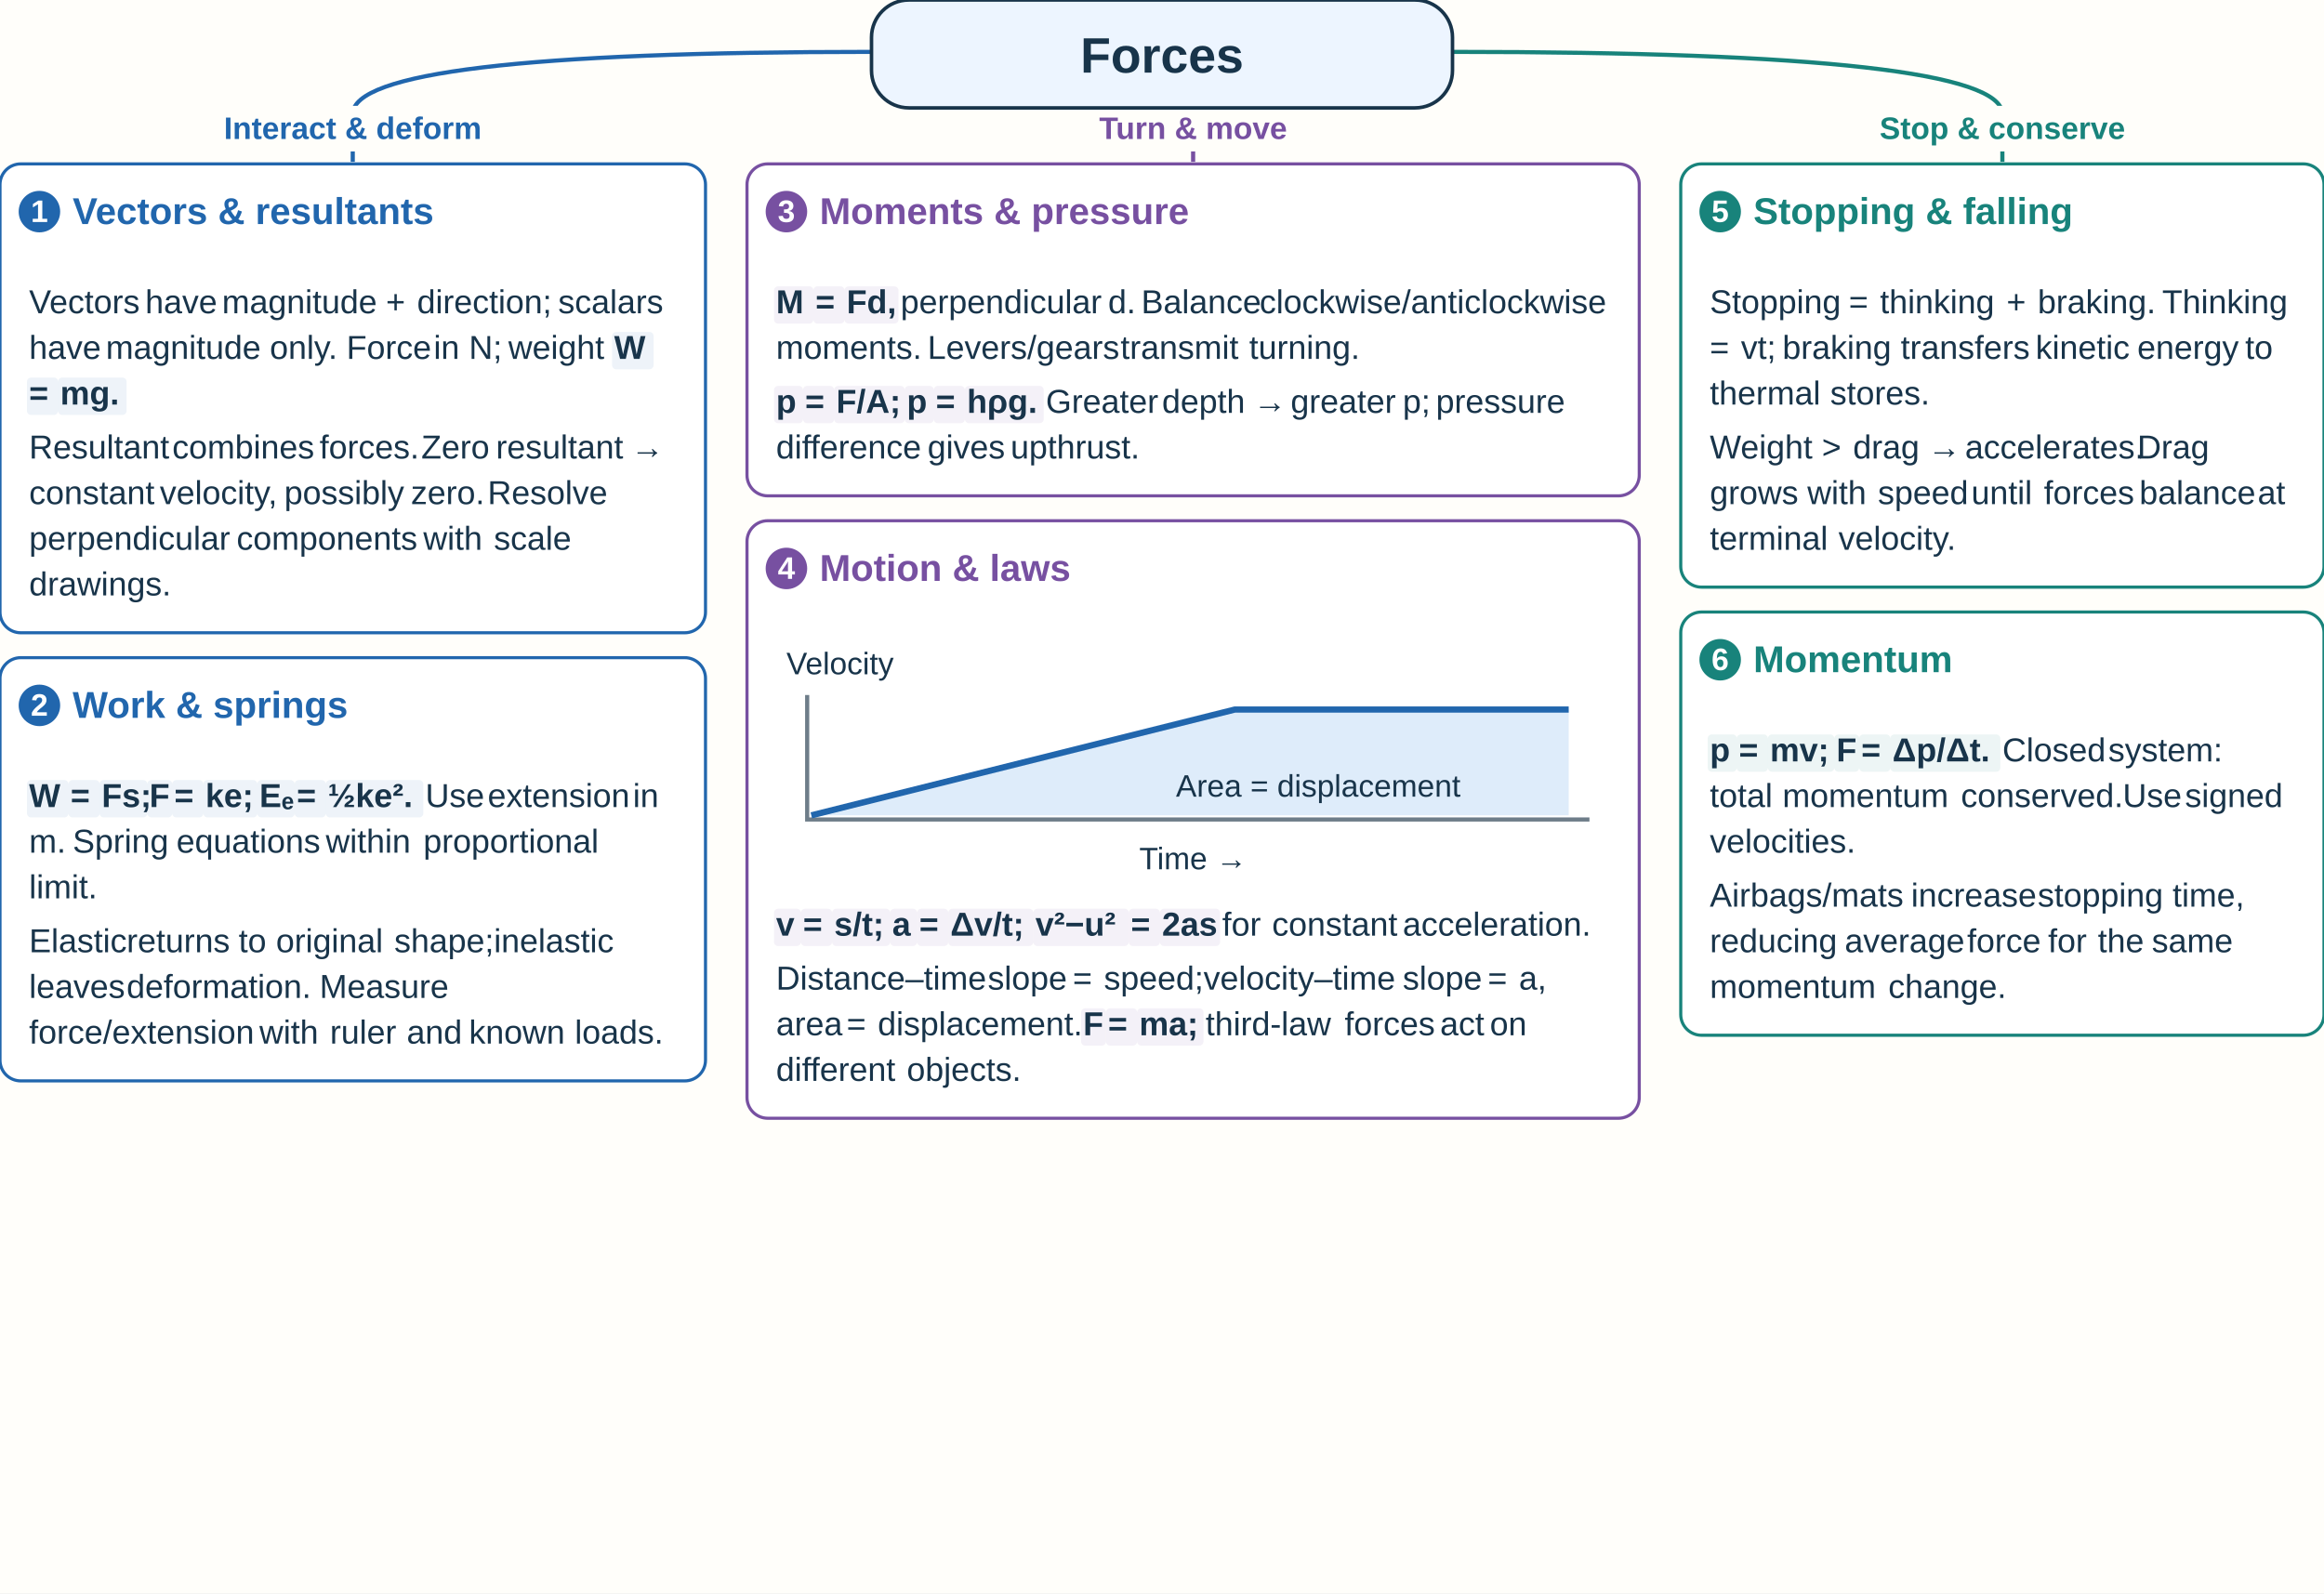
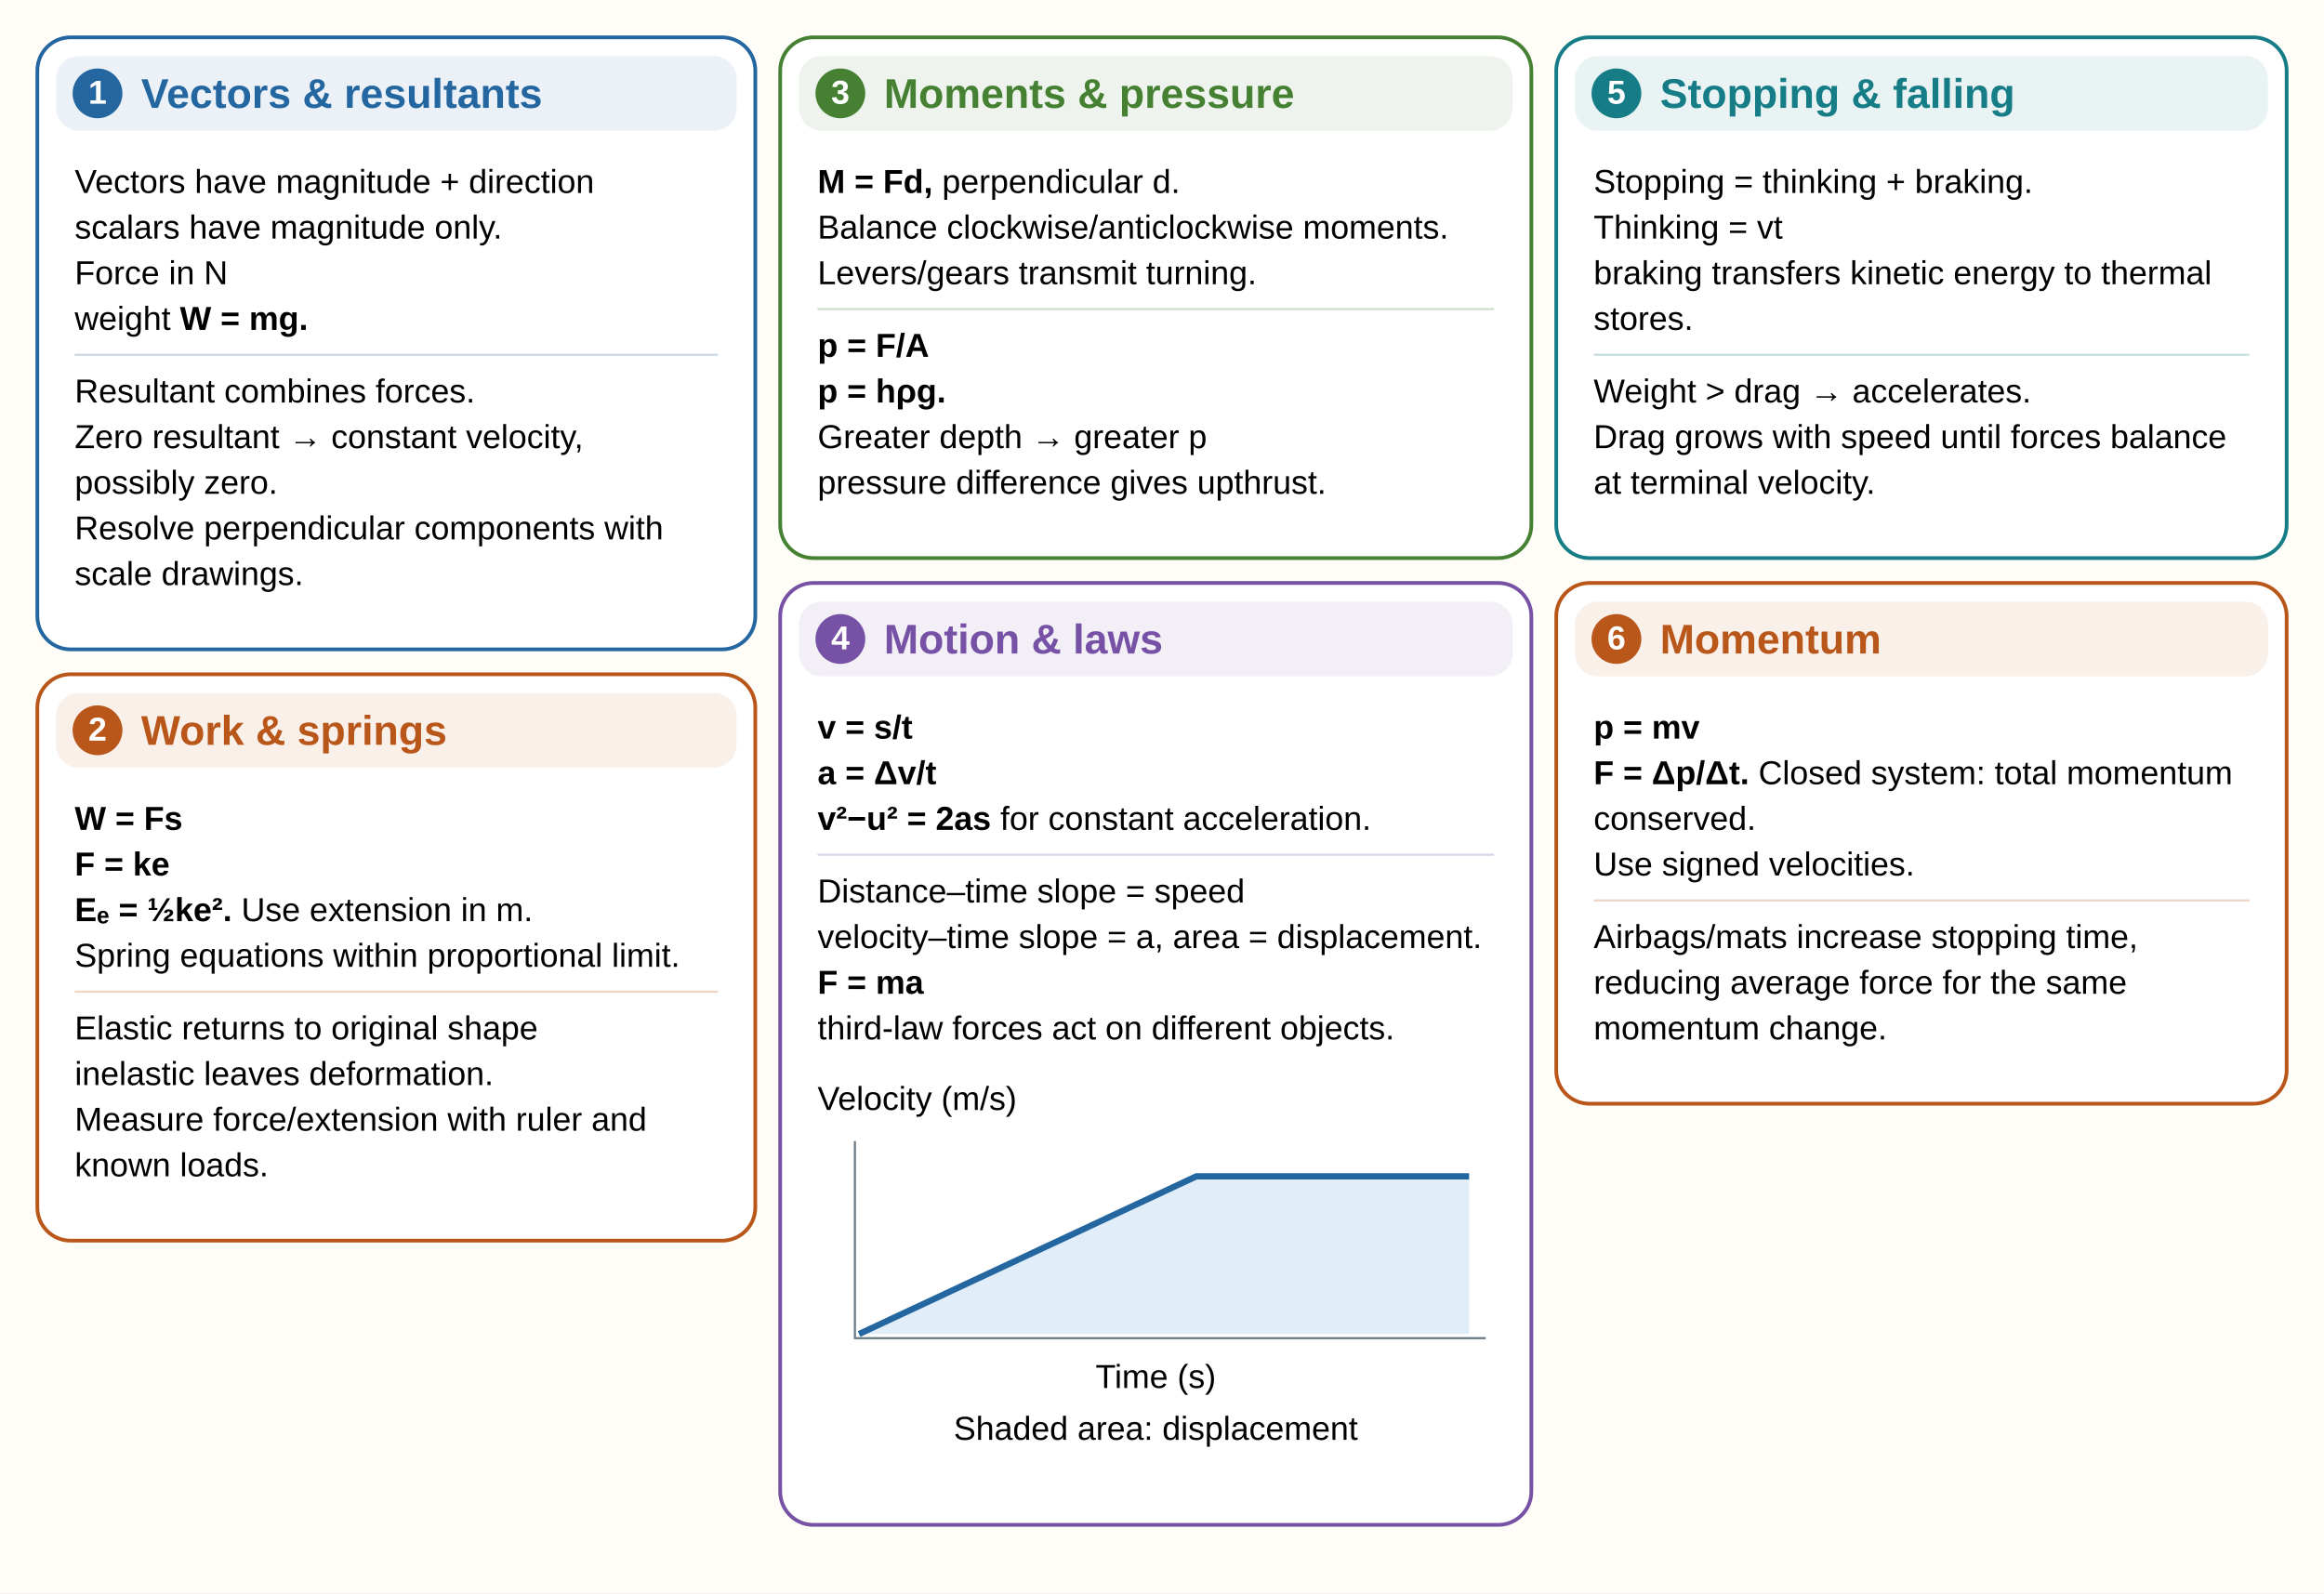
- <svg xmlns="http://www.w3.org/2000/svg" width="2400" height="1645.714" viewBox="0 0 1120 768" role="img" aria-labelledby="title description" data-print-width-mm="277" data-body-size="16">
+ <svg xmlns="http://www.w3.org/2000/svg" width="2400" height="1645.714" viewBox="0 0 1120 768" role="img" aria-labelledby="map-title map-description" data-print-width-mm="277" font-family="Segoe UI,Arial,sans-serif">
  <defs>
-     <radialGradient id="animalFill">
-       <stop stop-color="#fff5de" />
-       <stop offset="1" stop-color="#dceafd" />
-     </radialGradient>
-     <radialGradient id="nucleusFill">
-       <stop stop-color="#ddc7f4" />
-       <stop offset="1" stop-color="#9b79c2" />
-     </radialGradient>
-     <linearGradient id="leafFill" x2="0" y2="1">
-       <stop stop-color="#edf7b8" />
-       <stop offset="1" stop-color="#bfd882" />
-     </linearGradient>
+     <marker id="arrow-2366a0" viewBox="0 0 10 10" refX="9" refY="5" markerWidth="4" markerHeight="4" orient="auto-start-reverse">
+       <path d="M1 1L9 5L1 9" fill="none" stroke="#2366a0" stroke-width="2" stroke-linejoin="round" />
+     </marker>
+     <marker id="arrow-b95619" viewBox="0 0 10 10" refX="9" refY="5" markerWidth="4" markerHeight="4" orient="auto-start-reverse">
+       <path d="M1 1L9 5L1 9" fill="none" stroke="#b95619" stroke-width="2" stroke-linejoin="round" />
+     </marker>
+     <marker id="arrow-468133" viewBox="0 0 10 10" refX="9" refY="5" markerWidth="4" markerHeight="4" orient="auto-start-reverse">
+       <path d="M1 1L9 5L1 9" fill="none" stroke="#468133" stroke-width="2" stroke-linejoin="round" />
+     </marker>
+     <marker id="arrow-7651a5" viewBox="0 0 10 10" refX="9" refY="5" markerWidth="4" markerHeight="4" orient="auto-start-reverse">
+       <path d="M1 1L9 5L1 9" fill="none" stroke="#7651a5" stroke-width="2" stroke-linejoin="round" />
+     </marker>
+     <marker id="arrow-167d87" viewBox="0 0 10 10" refX="9" refY="5" markerWidth="4" markerHeight="4" orient="auto-start-reverse">
+       <path d="M1 1L9 5L1 9" fill="none" stroke="#167d87" stroke-width="2" stroke-linejoin="round" />
+     </marker>
+     <marker id="arrow-b95619" viewBox="0 0 10 10" refX="9" refY="5" markerWidth="4" markerHeight="4" orient="auto-start-reverse">
+       <path d="M1 1L9 5L1 9" fill="none" stroke="#b95619" stroke-width="2" stroke-linejoin="round" />
+     </marker>
  </defs>
-   <rect width="1120" height="768" fill="#fffefa" />
-   <g font-family="Segoe UI, Arial, sans-serif" fill="#18344a">
-     <path class="relationship-path" d="M420.0 25Q170.0 25 170.0 55V78" stroke="#2166ad" stroke-width="2" fill="none" />
-     <rect x="96.0" y="51" width="148.0" height="22" rx="5" fill="#fffefa" />
-     <text class="diagram-label" x="170.00" y="67.00" font-size="15" fill="#2166ad" font-weight="700" text-anchor="middle">Interact &amp; deform</text>
-     <g class="map-section" id="section-1" data-source-panel="0" data-bounds="0,0,340,226" transform="translate(0 79)">
-       <rect width="340" height="226" rx="10" fill="white" stroke="#2166ad" stroke-width="1.5" />
-       <g class="section-heading">
-         <circle cx="19" cy="23" r="10" fill="#2166ad" />
-         <text class="" x="19.00" y="28.00" font-size="15" fill="white" font-weight="700" text-anchor="middle">1</text>
-         <text class="" x="35.00" y="29.00" font-size="18" fill="#2166ad" font-weight="700" text-anchor="start">Vectors &amp; resultants</text>
-       </g>
-       <g class="section-body">
-         <text class="body-text" x="14.00" y="72.00" font-size="16" fill="#18344a" font-weight="400" text-anchor="start">Vectors</text>
-         <text class="body-text" x="69.98" y="72.00" font-size="16" fill="#18344a" font-weight="400" text-anchor="start">have</text>
-         <text class="body-text" x="106.98" y="72.00" font-size="16" fill="#18344a" font-weight="400" text-anchor="start">magnitude</text>
-         <text class="body-text" x="185.98" y="72.00" font-size="16" fill="#18344a" font-weight="400" text-anchor="start">+</text>
-         <text class="body-text" x="200.98" y="72.00" font-size="16" fill="#18344a" font-weight="400" text-anchor="start">direction;</text>
-         <text class="body-text" x="268.98" y="72.00" font-size="16" fill="#18344a" font-weight="400" text-anchor="start">scalars</text>
-         <text class="body-text" x="14.00" y="94.00" font-size="16" fill="#18344a" font-weight="400" text-anchor="start">have</text>
-         <text class="body-text" x="51.00" y="94.00" font-size="16" fill="#18344a" font-weight="400" text-anchor="start">magnitude</text>
-         <text class="body-text" x="130.00" y="94.00" font-size="16" fill="#18344a" font-weight="400" text-anchor="start">only.</text>
-         <text class="body-text" x="166.98" y="94.00" font-size="16" fill="#18344a" font-weight="400" text-anchor="start">Force</text>
-         <text class="body-text" x="208.98" y="94.00" font-size="16" fill="#18344a" font-weight="400" text-anchor="start">in</text>
-         <text class="body-text" x="225.98" y="94.00" font-size="16" fill="#18344a" font-weight="400" text-anchor="start">N;</text>
-         <text class="body-text" x="244.98" y="94.00" font-size="16" fill="#18344a" font-weight="400" text-anchor="start">weight</text>
-         <rect x="294.98" y="81.00" width="20.00" height="18" rx="2" fill="#2166ad" opacity=".08" />
-         <text class="body-text" x="295.98" y="94.00" font-size="16" fill="#18344a" font-weight="700" text-anchor="start">W</text>
-         <rect x="13.00" y="103.00" width="15.00" height="18" rx="2" fill="#2166ad" opacity=".08" />
-         <text class="body-text" x="14.00" y="116.00" font-size="16" fill="#18344a" font-weight="700" text-anchor="start">=</text>
-         <rect x="28.00" y="103.00" width="33.00" height="18" rx="2" fill="#2166ad" opacity=".08" />
-         <text class="body-text" x="29.00" y="116.00" font-size="16" fill="#18344a" font-weight="700" text-anchor="start">mg.</text>
-         <text class="body-text" x="14.00" y="142.00" font-size="16" fill="#18344a" font-weight="400" text-anchor="start">Resultant</text>
-         <text class="body-text" x="83.00" y="142.00" font-size="16" fill="#18344a" font-weight="400" text-anchor="start">combines</text>
-         <text class="body-text" x="154.00" y="142.00" font-size="16" fill="#18344a" font-weight="400" text-anchor="start">forces.</text>
-         <text class="body-text" x="203.00" y="142.00" font-size="16" fill="#18344a" font-weight="400" text-anchor="start">Zero</text>
-         <text class="body-text" x="239.00" y="142.00" font-size="16" fill="#18344a" font-weight="400" text-anchor="start">resultant</text>
-         <text class="body-text" x="304.00" y="142.00" font-size="16" fill="#18344a" font-weight="400" text-anchor="start">→</text>
-         <text class="body-text" x="14.00" y="164.00" font-size="16" fill="#18344a" font-weight="400" text-anchor="start">constant</text>
-         <text class="body-text" x="77.00" y="164.00" font-size="16" fill="#18344a" font-weight="400" text-anchor="start">velocity,</text>
-         <text class="body-text" x="136.98" y="164.00" font-size="16" fill="#18344a" font-weight="400" text-anchor="start">possibly</text>
-         <text class="body-text" x="197.98" y="164.00" font-size="16" fill="#18344a" font-weight="400" text-anchor="start">zero.</text>
-         <text class="body-text" x="234.98" y="164.00" font-size="16" fill="#18344a" font-weight="400" text-anchor="start">Resolve</text>
-         <text class="body-text" x="14.00" y="186.00" font-size="16" fill="#18344a" font-weight="400" text-anchor="start">perpendicular</text>
-         <text class="body-text" x="114.00" y="186.00" font-size="16" fill="#18344a" font-weight="400" text-anchor="start">components</text>
-         <text class="body-text" x="204.00" y="186.00" font-size="16" fill="#18344a" font-weight="400" text-anchor="start">with</text>
-         <text class="body-text" x="238.00" y="186.00" font-size="16" fill="#18344a" font-weight="400" text-anchor="start">scale</text>
-         <text class="body-text" x="14.00" y="208.00" font-size="16" fill="#18344a" font-weight="400" text-anchor="start">drawings.</text>
+   <rect width="1120" height="768" fill="#fffdf8" />
+   <g class="map-section" id="section-1" data-source-panel="0" data-bounds="0,0,346,295" transform="translate(18 18)">
+     <rect width="346" height="295" rx="16" fill="white" stroke="#2366a0" stroke-width="1.8" />
+     <g class="section-heading">
+       <rect x="9" y="9" width="328" height="36" rx="11" fill="#2366a0" opacity=".09" />
+       <circle cx="29" cy="27" r="12" fill="#2366a0" />
+       <text class="diagram-label" x="29" y="32" font-size="16" fill="white" font-weight="700" text-anchor="middle">1</text>
+       <text class="panel-title" x="50" y="34" font-size="20" fill="#2366a0" font-weight="700" text-anchor="start">Vectors &amp; resultants</text>
+     </g>
+     <g class="section-body">
+       <text class="body-text" x="18" y="75" font-size="16" fill="#000000" font-weight="400" text-anchor="start">Vectors have magnitude + direction</text>
+       <text class="body-text" x="18" y="97" font-size="16" fill="#000000" font-weight="400" text-anchor="start">scalars have magnitude only.</text>
+       <text class="body-text" x="18" y="119" font-size="16" fill="#000000" font-weight="400" text-anchor="start">Force in N</text>
+       <text class="body-text" x="18" y="141" font-size="16" fill="#000000" font-weight="400" text-anchor="start">weight <tspan font-weight="700">W</tspan>
+         <tspan font-weight="700">=</tspan>
+         <tspan font-weight="700">mg.</tspan>
+       </text>
+       <path class="section-divider" d="M18 153H328" stroke="#2366a0" stroke-opacity=".25" stroke-width="1" fill="none" />
+       <text class="body-text" x="18" y="176" font-size="16" fill="#000000" font-weight="400" text-anchor="start">Resultant combines forces.</text>
+       <text class="body-text" x="18" y="198" font-size="16" fill="#000000" font-weight="400" text-anchor="start">Zero resultant → constant velocity,</text>
+       <text class="body-text" x="18" y="220" font-size="16" fill="#000000" font-weight="400" text-anchor="start">possibly zero.</text>
+       <text class="body-text" x="18" y="242" font-size="16" fill="#000000" font-weight="400" text-anchor="start">Resolve perpendicular components with</text>
+       <text class="body-text" x="18" y="264" font-size="16" fill="#000000" font-weight="400" text-anchor="start">scale drawings.</text>
+     </g>
+   </g>
+   <g class="map-section" id="section-2" data-source-panel="1" data-bounds="0,0,346,273" transform="translate(18 325)">
+     <rect width="346" height="273" rx="16" fill="white" stroke="#b95619" stroke-width="1.8" />
+     <g class="section-heading">
+       <rect x="9" y="9" width="328" height="36" rx="11" fill="#b95619" opacity=".09" />
+       <circle cx="29" cy="27" r="12" fill="#b95619" />
+       <text class="diagram-label" x="29" y="32" font-size="16" fill="white" font-weight="700" text-anchor="middle">2</text>
+       <text class="panel-title" x="50" y="34" font-size="20" fill="#b95619" font-weight="700" text-anchor="start">Work &amp; springs</text>
+     </g>
+     <g class="section-body">
+       <text class="body-text" x="18" y="75" font-size="16" fill="#000000" font-weight="400" text-anchor="start">
+         <tspan font-weight="700">W</tspan>
+         <tspan font-weight="700">=</tspan>
+         <tspan font-weight="700">Fs</tspan>
+       </text>
+       <text class="body-text" x="18" y="97" font-size="16" fill="#000000" font-weight="400" text-anchor="start">
+         <tspan font-weight="700">F</tspan>
+         <tspan font-weight="700">=</tspan>
+         <tspan font-weight="700">ke</tspan>
+       </text>
+       <text class="body-text" x="18" y="119" font-size="16" fill="#000000" font-weight="400" text-anchor="start">
+         <tspan font-weight="700">Eₑ</tspan>
+         <tspan font-weight="700">=</tspan>
+         <tspan font-weight="700">½ke².</tspan> Use extension in m.</text>
+       <text class="body-text" x="18" y="141" font-size="16" fill="#000000" font-weight="400" text-anchor="start">Spring equations within proportional limit.</text>
+       <path class="section-divider" d="M18 153H328" stroke="#b95619" stroke-opacity=".25" stroke-width="1" fill="none" />
+       <text class="body-text" x="18" y="176" font-size="16" fill="#000000" font-weight="400" text-anchor="start">Elastic returns to original shape</text>
+       <text class="body-text" x="18" y="198" font-size="16" fill="#000000" font-weight="400" text-anchor="start">inelastic leaves deformation.</text>
+       <text class="body-text" x="18" y="220" font-size="16" fill="#000000" font-weight="400" text-anchor="start">Measure force/extension with ruler and</text>
+       <text class="body-text" x="18" y="242" font-size="16" fill="#000000" font-weight="400" text-anchor="start">known loads.</text>
+     </g>
+   </g>
+   <g class="map-section" id="section-3" data-source-panel="2" data-bounds="0,0,362,251" transform="translate(376 18)">
+     <rect width="362" height="251" rx="16" fill="white" stroke="#468133" stroke-width="1.8" />
+     <g class="section-heading">
+       <rect x="9" y="9" width="344" height="36" rx="11" fill="#468133" opacity=".09" />
+       <circle cx="29" cy="27" r="12" fill="#468133" />
+       <text class="diagram-label" x="29" y="32" font-size="16" fill="white" font-weight="700" text-anchor="middle">3</text>
+       <text class="panel-title" x="50" y="34" font-size="20" fill="#468133" font-weight="700" text-anchor="start">Moments &amp; pressure</text>
+     </g>
+     <g class="section-body">
+       <text class="body-text" x="18" y="75" font-size="16" fill="#000000" font-weight="400" text-anchor="start">
+         <tspan font-weight="700">M</tspan>
+         <tspan font-weight="700">=</tspan>
+         <tspan font-weight="700">Fd,</tspan> perpendicular d.</text>
+       <text class="body-text" x="18" y="97" font-size="16" fill="#000000" font-weight="400" text-anchor="start">Balance clockwise/anticlockwise moments.</text>
+       <text class="body-text" x="18" y="119" font-size="16" fill="#000000" font-weight="400" text-anchor="start">Levers/gears transmit turning.</text>
+       <path class="section-divider" d="M18 131H344" stroke="#468133" stroke-opacity=".25" stroke-width="1" fill="none" />
+       <text class="body-text" x="18" y="154" font-size="16" fill="#000000" font-weight="400" text-anchor="start">
+         <tspan font-weight="700">p</tspan>
+         <tspan font-weight="700">=</tspan>
+         <tspan font-weight="700">F/A</tspan>
+       </text>
+       <text class="body-text" x="18" y="176" font-size="16" fill="#000000" font-weight="400" text-anchor="start">
+         <tspan font-weight="700">p</tspan>
+         <tspan font-weight="700">=</tspan>
+         <tspan font-weight="700">hρg.</tspan>
+       </text>
+       <text class="body-text" x="18" y="198" font-size="16" fill="#000000" font-weight="400" text-anchor="start">Greater depth → greater p</text>
+       <text class="body-text" x="18" y="220" font-size="16" fill="#000000" font-weight="400" text-anchor="start">pressure difference gives upthrust.</text>
+     </g>
+   </g>
+   <g class="map-section" id="section-4" data-source-panel="3" data-bounds="0,0,362,454" transform="translate(376 281)">
+     <rect width="362" height="454" rx="16" fill="white" stroke="#7651a5" stroke-width="1.8" />
+     <g class="section-heading">
+       <rect x="9" y="9" width="344" height="36" rx="11" fill="#7651a5" opacity=".09" />
+       <circle cx="29" cy="27" r="12" fill="#7651a5" />
+       <text class="diagram-label" x="29" y="32" font-size="16" fill="white" font-weight="700" text-anchor="middle">4</text>
+       <text class="panel-title" x="50" y="34" font-size="20" fill="#7651a5" font-weight="700" text-anchor="start">Motion &amp; laws</text>
+     </g>
+     <g class="section-body">
+       <text class="body-text" x="18" y="75" font-size="16" fill="#000000" font-weight="400" text-anchor="start">
+         <tspan font-weight="700">v</tspan>
+         <tspan font-weight="700">=</tspan>
+         <tspan font-weight="700">s/t</tspan>
+       </text>
+       <text class="body-text" x="18" y="97" font-size="16" fill="#000000" font-weight="400" text-anchor="start">
+         <tspan font-weight="700">a</tspan>
+         <tspan font-weight="700">=</tspan>
+         <tspan font-weight="700">Δv/t</tspan>
+       </text>
+       <text class="body-text" x="18" y="119" font-size="16" fill="#000000" font-weight="400" text-anchor="start">
+         <tspan font-weight="700">v²−u²</tspan>
+         <tspan font-weight="700">=</tspan>
+         <tspan font-weight="700">2as</tspan> for constant acceleration.</text>
+       <path class="section-divider" d="M18 131H344" stroke="#7651a5" stroke-opacity=".25" stroke-width="1" fill="none" />
+       <text class="body-text" x="18" y="154" font-size="16" fill="#000000" font-weight="400" text-anchor="start">Distance–time slope = speed</text>
+       <text class="body-text" x="18" y="176" font-size="16" fill="#000000" font-weight="400" text-anchor="start">velocity–time slope = a, area = displacement.</text>
+       <text class="body-text" x="18" y="198" font-size="16" fill="#000000" font-weight="400" text-anchor="start">
+         <tspan font-weight="700">F</tspan>
+         <tspan font-weight="700">=</tspan>
+         <tspan font-weight="700">ma</tspan>
+       </text>
+       <text class="body-text" x="18" y="220" font-size="16" fill="#000000" font-weight="400" text-anchor="start">third-law forces act on different objects.</text>
+       <g transform="translate(18 238)">
+         <g class="concept-illustration">
+           <text class="diagram-label" x="0" y="16" font-size="16" fill="#000000" text-anchor="start">Velocity (m/s)</text>
+           <path d="M18 31V126H322" fill="none" stroke="#667781" stroke-width="1" />
+           <path d="M20 124L182.56 48H314V124Z" fill="#e1edf8" />
+           <path d="M20 124L182.56 48H314" fill="none" stroke="#2366a0" stroke-width="3" />
+           <text class="diagram-label" x="163.0" y="150" font-size="16" fill="#000000" text-anchor="middle">Time (s)</text>
+           <text class="diagram-label" x="163.0" y="175" font-size="16" fill="#000000" text-anchor="middle">Shaded area: displacement</text>
+         </g>
      </g>
    </g>
-     <g class="map-section" id="section-2" data-source-panel="1" data-bounds="0,0,340,204" transform="translate(0 317)">
-       <rect width="340" height="204" rx="10" fill="white" stroke="#2166ad" stroke-width="1.5" />
-       <g class="section-heading">
-         <circle cx="19" cy="23" r="10" fill="#2166ad" />
-         <text class="" x="19.00" y="28.00" font-size="15" fill="white" font-weight="700" text-anchor="middle">2</text>
-         <text class="" x="35.00" y="29.00" font-size="18" fill="#2166ad" font-weight="700" text-anchor="start">Work &amp; springs</text>
-       </g>
-       <g class="section-body">
-         <rect x="13.00" y="59.00" width="20.00" height="18" rx="2" fill="#2166ad" opacity=".08" />
-         <text class="body-text" x="14.00" y="72.00" font-size="16" fill="#18344a" font-weight="700" text-anchor="start">W</text>
-         <rect x="33.00" y="59.00" width="15.00" height="18" rx="2" fill="#2166ad" opacity=".08" />
-         <text class="body-text" x="34.00" y="72.00" font-size="16" fill="#18344a" font-weight="700" text-anchor="start">=</text>
-         <rect x="48.00" y="59.00" width="23.00" height="18" rx="2" fill="#2166ad" opacity=".08" />
-         <text class="body-text" x="49.00" y="72.00" font-size="16" fill="#18344a" font-weight="700" text-anchor="start">Fs;</text>
-         <rect x="71.00" y="59.00" width="12.00" height="18" rx="2" fill="#2166ad" opacity=".08" />
-         <text class="body-text" x="72.00" y="72.00" font-size="16" fill="#18344a" font-weight="700" text-anchor="start">F</text>
-         <rect x="83.00" y="59.00" width="15.00" height="18" rx="2" fill="#2166ad" opacity=".08" />
-         <text class="body-text" x="84.00" y="72.00" font-size="16" fill="#18344a" font-weight="700" text-anchor="start">=</text>
-         <rect x="98.00" y="59.00" width="26.00" height="18" rx="2" fill="#2166ad" opacity=".08" />
-         <text class="body-text" x="99.00" y="72.00" font-size="16" fill="#18344a" font-weight="700" text-anchor="start">ke;</text>
-         <rect x="124.00" y="59.00" width="18.00" height="18" rx="2" fill="#2166ad" opacity=".08" />
-         <text class="body-text" x="125.00" y="72.00" font-size="16" fill="#18344a" font-weight="700" text-anchor="start">Eₑ</text>
-         <rect x="142.00" y="59.00" width="15.00" height="18" rx="2" fill="#2166ad" opacity=".08" />
-         <text class="body-text" x="143.00" y="72.00" font-size="16" fill="#18344a" font-weight="700" text-anchor="start">=</text>
-         <rect x="157.00" y="59.00" width="47.00" height="18" rx="2" fill="#2166ad" opacity=".08" />
-         <text class="body-text" x="158.00" y="72.00" font-size="16" fill="#18344a" font-weight="700" text-anchor="start">½ke².</text>
-         <text class="body-text" x="205.00" y="72.00" font-size="16" fill="#18344a" font-weight="400" text-anchor="start">Use</text>
-         <text class="body-text" x="235.00" y="72.00" font-size="16" fill="#18344a" font-weight="400" text-anchor="start">extension</text>
-         <text class="body-text" x="305.00" y="72.00" font-size="16" fill="#18344a" font-weight="400" text-anchor="start">in</text>
-         <text class="body-text" x="14.00" y="94.00" font-size="16" fill="#18344a" font-weight="400" text-anchor="start">m.</text>
-         <text class="body-text" x="35.00" y="94.00" font-size="16" fill="#18344a" font-weight="400" text-anchor="start">Spring</text>
-         <text class="body-text" x="85.00" y="94.00" font-size="16" fill="#18344a" font-weight="400" text-anchor="start">equations</text>
-         <text class="body-text" x="157.00" y="94.00" font-size="16" fill="#18344a" font-weight="400" text-anchor="start">within</text>
-         <text class="body-text" x="204.00" y="94.00" font-size="16" fill="#18344a" font-weight="400" text-anchor="start">proportional</text>
-         <text class="body-text" x="14.00" y="116.00" font-size="16" fill="#18344a" font-weight="400" text-anchor="start">limit.</text>
-         <text class="body-text" x="14.00" y="142.00" font-size="16" fill="#18344a" font-weight="400" text-anchor="start">Elastic</text>
-         <text class="body-text" x="61.00" y="142.00" font-size="16" fill="#18344a" font-weight="400" text-anchor="start">returns</text>
-         <text class="body-text" x="115.00" y="142.00" font-size="16" fill="#18344a" font-weight="400" text-anchor="start">to</text>
-         <text class="body-text" x="133.00" y="142.00" font-size="16" fill="#18344a" font-weight="400" text-anchor="start">original</text>
-         <text class="body-text" x="190.00" y="142.00" font-size="16" fill="#18344a" font-weight="400" text-anchor="start">shape;</text>
-         <text class="body-text" x="238.00" y="142.00" font-size="16" fill="#18344a" font-weight="400" text-anchor="start">inelastic</text>
-         <text class="body-text" x="14.00" y="164.00" font-size="16" fill="#18344a" font-weight="400" text-anchor="start">leaves</text>
-         <text class="body-text" x="61.00" y="164.00" font-size="16" fill="#18344a" font-weight="400" text-anchor="start">deformation.</text>
-         <text class="body-text" x="154.00" y="164.00" font-size="16" fill="#18344a" font-weight="400" text-anchor="start">Measure</text>
-         <text class="body-text" x="14.00" y="186.00" font-size="16" fill="#18344a" font-weight="400" text-anchor="start">force/extension</text>
-         <text class="body-text" x="125.00" y="186.00" font-size="16" fill="#18344a" font-weight="400" text-anchor="start">with</text>
-         <text class="body-text" x="159.00" y="186.00" font-size="16" fill="#18344a" font-weight="400" text-anchor="start">ruler</text>
-         <text class="body-text" x="196.00" y="186.00" font-size="16" fill="#18344a" font-weight="400" text-anchor="start">and</text>
-         <text class="body-text" x="226.00" y="186.00" font-size="16" fill="#18344a" font-weight="400" text-anchor="start">known</text>
-         <text class="body-text" x="277.00" y="186.00" font-size="16" fill="#18344a" font-weight="400" text-anchor="start">loads.</text>
-       </g>
+   </g>
+   <g class="map-section" id="section-5" data-source-panel="4" data-bounds="0,0,352,251" transform="translate(750 18)">
+     <rect width="352" height="251" rx="16" fill="white" stroke="#167d87" stroke-width="1.8" />
+     <g class="section-heading">
+       <rect x="9" y="9" width="334" height="36" rx="11" fill="#167d87" opacity=".09" />
+       <circle cx="29" cy="27" r="12" fill="#167d87" />
+       <text class="diagram-label" x="29" y="32" font-size="16" fill="white" font-weight="700" text-anchor="middle">5</text>
+       <text class="panel-title" x="50" y="34" font-size="20" fill="#167d87" font-weight="700" text-anchor="start">Stopping &amp; falling</text>
    </g>
-     <path class="relationship-path" d="M560 52Q575.0 55 575.0 55V78" stroke="#7750a1" stroke-width="2" fill="none" />
-     <rect x="518.508" y="51" width="112.984" height="22" rx="5" fill="#fffefa" />
-     <text class="diagram-label" x="575.00" y="67.00" font-size="15" fill="#7750a1" font-weight="700" text-anchor="middle">Turn &amp; move</text>
-     <g class="map-section" id="section-3" data-source-panel="2" data-bounds="0,0,430,160" transform="translate(360 79)">
-       <rect width="430" height="160" rx="10" fill="white" stroke="#7750a1" stroke-width="1.5" />
-       <g class="section-heading">
-         <circle cx="19" cy="23" r="10" fill="#7750a1" />
-         <text class="" x="19.00" y="28.00" font-size="15" fill="white" font-weight="700" text-anchor="middle">3</text>
-         <text class="" x="35.00" y="29.00" font-size="18" fill="#7750a1" font-weight="700" text-anchor="start">Moments &amp; pressure</text>
-       </g>
-       <g class="section-body">
-         <rect x="13.00" y="59.00" width="19.00" height="18" rx="2" fill="#7750a1" opacity=".08" />
-         <text class="body-text" x="14.00" y="72.00" font-size="16" fill="#18344a" font-weight="700" text-anchor="start">M</text>
-         <rect x="32.00" y="59.00" width="15.00" height="18" rx="2" fill="#7750a1" opacity=".08" />
-         <text class="body-text" x="33.00" y="72.00" font-size="16" fill="#18344a" font-weight="700" text-anchor="start">=</text>
-         <rect x="47.00" y="59.00" width="26.00" height="18" rx="2" fill="#7750a1" opacity=".08" />
-         <text class="body-text" x="48.00" y="72.00" font-size="16" fill="#18344a" font-weight="700" text-anchor="start">Fd,</text>
-         <text class="body-text" x="74.00" y="72.00" font-size="16" fill="#18344a" font-weight="400" text-anchor="start">perpendicular</text>
-         <text class="body-text" x="174.00" y="72.00" font-size="16" fill="#18344a" font-weight="400" text-anchor="start">d.</text>
-         <text class="body-text" x="190.00" y="72.00" font-size="16" fill="#18344a" font-weight="400" text-anchor="start">Balance</text>
-         <text class="body-text" x="247.00" y="72.00" font-size="16" fill="#18344a" font-weight="400" text-anchor="start">clockwise/anticlockwise</text>
-         <text class="body-text" x="14.00" y="94.00" font-size="16" fill="#18344a" font-weight="400" text-anchor="start">moments.</text>
-         <text class="body-text" x="87.00" y="94.00" font-size="16" fill="#18344a" font-weight="400" text-anchor="start">Levers/gears</text>
-         <text class="body-text" x="180.00" y="94.00" font-size="16" fill="#18344a" font-weight="400" text-anchor="start">transmit</text>
-         <text class="body-text" x="242.00" y="94.00" font-size="16" fill="#18344a" font-weight="400" text-anchor="start">turning.</text>
-         <rect x="13.00" y="107.00" width="14.00" height="18" rx="2" fill="#7750a1" opacity=".08" />
-         <text class="body-text" x="14.00" y="120.00" font-size="16" fill="#18344a" font-weight="700" text-anchor="start">p</text>
-         <rect x="27.00" y="107.00" width="15.00" height="18" rx="2" fill="#7750a1" opacity=".08" />
-         <text class="body-text" x="28.00" y="120.00" font-size="16" fill="#18344a" font-weight="700" text-anchor="start">=</text>
-         <rect x="42.00" y="107.00" width="34.00" height="18" rx="2" fill="#7750a1" opacity=".08" />
-         <text class="body-text" x="43.00" y="120.00" font-size="16" fill="#18344a" font-weight="700" text-anchor="start">F/A;</text>
-         <rect x="76.00" y="107.00" width="14.00" height="18" rx="2" fill="#7750a1" opacity=".08" />
-         <text class="body-text" x="77.00" y="120.00" font-size="16" fill="#18344a" font-weight="700" text-anchor="start">p</text>
-         <rect x="90.00" y="107.00" width="15.00" height="18" rx="2" fill="#7750a1" opacity=".08" />
-         <text class="body-text" x="91.00" y="120.00" font-size="16" fill="#18344a" font-weight="700" text-anchor="start">=</text>
-         <rect x="105.00" y="107.00" width="38.00" height="18" rx="2" fill="#7750a1" opacity=".08" />
-         <text class="body-text" x="106.00" y="120.00" font-size="16" fill="#18344a" font-weight="700" text-anchor="start">hρg.</text>
-         <text class="body-text" x="144.00" y="120.00" font-size="16" fill="#18344a" font-weight="400" text-anchor="start">Greater</text>
-         <text class="body-text" x="200.00" y="120.00" font-size="16" fill="#18344a" font-weight="400" text-anchor="start">depth</text>
-         <text class="body-text" x="244.00" y="120.00" font-size="16" fill="#18344a" font-weight="400" text-anchor="start">→</text>
-         <text class="body-text" x="262.00" y="120.00" font-size="16" fill="#18344a" font-weight="400" text-anchor="start">greater</text>
-         <text class="body-text" x="316.00" y="120.00" font-size="16" fill="#18344a" font-weight="400" text-anchor="start">p;</text>
-         <text class="body-text" x="332.00" y="120.00" font-size="16" fill="#18344a" font-weight="400" text-anchor="start">pressure</text>
-         <text class="body-text" x="14.00" y="142.00" font-size="16" fill="#18344a" font-weight="400" text-anchor="start">difference</text>
-         <text class="body-text" x="87.00" y="142.00" font-size="16" fill="#18344a" font-weight="400" text-anchor="start">gives</text>
-         <text class="body-text" x="127.00" y="142.00" font-size="16" fill="#18344a" font-weight="400" text-anchor="start">upthrust.</text>
-       </g>
+     <g class="section-body">
+       <text class="body-text" x="18" y="75" font-size="16" fill="#000000" font-weight="400" text-anchor="start">Stopping = thinking + braking.</text>
+       <text class="body-text" x="18" y="97" font-size="16" fill="#000000" font-weight="400" text-anchor="start">Thinking = vt</text>
+       <text class="body-text" x="18" y="119" font-size="16" fill="#000000" font-weight="400" text-anchor="start">braking transfers kinetic energy to thermal</text>
+       <text class="body-text" x="18" y="141" font-size="16" fill="#000000" font-weight="400" text-anchor="start">stores.</text>
+       <path class="section-divider" d="M18 153H334" stroke="#167d87" stroke-opacity=".25" stroke-width="1" fill="none" />
+       <text class="body-text" x="18" y="176" font-size="16" fill="#000000" font-weight="400" text-anchor="start">Weight &gt; drag → accelerates.</text>
+       <text class="body-text" x="18" y="198" font-size="16" fill="#000000" font-weight="400" text-anchor="start">Drag grows with speed until forces balance</text>
+       <text class="body-text" x="18" y="220" font-size="16" fill="#000000" font-weight="400" text-anchor="start">at terminal velocity.</text>
    </g>
-     <g class="map-section" id="section-4" data-source-panel="3" data-bounds="0,0,430,288" transform="translate(360 251)">
-       <rect width="430" height="288" rx="10" fill="white" stroke="#7750a1" stroke-width="1.5" />
-       <g class="section-heading">
-         <circle cx="19" cy="23" r="10" fill="#7750a1" />
-         <text class="" x="19.00" y="28.00" font-size="15" fill="white" font-weight="700" text-anchor="middle">4</text>
-         <text class="" x="35.00" y="29.00" font-size="18" fill="#7750a1" font-weight="700" text-anchor="start">Motion &amp; laws</text>
-       </g>
-       <g class="section-body">
-         <g class="concept-illustration" transform="translate(14 59)">
-           <text class="diagram-label" x="5.00" y="15.00" font-size="15" fill="#18344a" font-weight="400" text-anchor="start">Velocity</text>
-           <path d="M15 25V85H392" fill="none" stroke="#6e7d89" stroke-width="2" />
-           <path d="M17 83L221.1 32H382V83Z" fill="#deecfa" />
-           <path d="M17 83L221.1 32H382" fill="none" stroke="#2166ad" stroke-width="3" />
-           <text class="diagram-label" x="261.30" y="74.00" font-size="15" fill="#18344a" font-weight="400" text-anchor="middle">Area = displacement</text>
-           <text class="diagram-label" x="201.00" y="109.00" font-size="15" fill="#18344a" font-weight="400" text-anchor="middle">Time →</text>
-         </g>
-         <rect x="13.00" y="187.00" width="13.00" height="18" rx="2" fill="#7750a1" opacity=".08" />
-         <text class="body-text" x="14.00" y="200.00" font-size="16" fill="#18344a" font-weight="700" text-anchor="start">v</text>
-         <rect x="26.00" y="187.00" width="15.00" height="18" rx="2" fill="#7750a1" opacity=".08" />
-         <text class="body-text" x="27.00" y="200.00" font-size="16" fill="#18344a" font-weight="700" text-anchor="start">=</text>
-         <rect x="41.00" y="187.00" width="28.00" height="18" rx="2" fill="#7750a1" opacity=".08" />
-         <text class="body-text" x="42.00" y="200.00" font-size="16" fill="#18344a" font-weight="700" text-anchor="start">s/t;</text>
-         <rect x="69.00" y="187.00" width="13.00" height="18" rx="2" fill="#7750a1" opacity=".08" />
-         <text class="body-text" x="70.00" y="200.00" font-size="16" fill="#18344a" font-weight="700" text-anchor="start">a</text>
-         <rect x="82.00" y="187.00" width="15.00" height="18" rx="2" fill="#7750a1" opacity=".08" />
-         <text class="body-text" x="83.00" y="200.00" font-size="16" fill="#18344a" font-weight="700" text-anchor="start">=</text>
-         <rect x="97.00" y="187.00" width="41.00" height="18" rx="2" fill="#7750a1" opacity=".08" />
-         <text class="body-text" x="98.00" y="200.00" font-size="16" fill="#18344a" font-weight="700" text-anchor="start">Δv/t;</text>
-         <rect x="138.00" y="187.00" width="46.00" height="18" rx="2" fill="#7750a1" opacity=".08" />
-         <text class="body-text" x="139.00" y="200.00" font-size="16" fill="#18344a" font-weight="700" text-anchor="start">v²−u²</text>
-         <rect x="184.00" y="187.00" width="15.00" height="18" rx="2" fill="#7750a1" opacity=".08" />
-         <text class="body-text" x="185.00" y="200.00" font-size="16" fill="#18344a" font-weight="700" text-anchor="start">=</text>
-         <rect x="199.00" y="187.00" width="29.00" height="18" rx="2" fill="#7750a1" opacity=".08" />
-         <text class="body-text" x="200.00" y="200.00" font-size="16" fill="#18344a" font-weight="700" text-anchor="start">2as</text>
-         <text class="body-text" x="229.00" y="200.00" font-size="16" fill="#18344a" font-weight="400" text-anchor="start">for</text>
-         <text class="body-text" x="253.00" y="200.00" font-size="16" fill="#18344a" font-weight="400" text-anchor="start">constant</text>
-         <text class="body-text" x="316.00" y="200.00" font-size="16" fill="#18344a" font-weight="400" text-anchor="start">acceleration.</text>
-         <text class="body-text" x="14.00" y="226.00" font-size="16" fill="#18344a" font-weight="400" text-anchor="start">Distance–time</text>
-         <text class="body-text" x="116.00" y="226.00" font-size="16" fill="#18344a" font-weight="400" text-anchor="start">slope</text>
-         <text class="body-text" x="157.00" y="226.00" font-size="16" fill="#18344a" font-weight="400" text-anchor="start">=</text>
-         <text class="body-text" x="172.00" y="226.00" font-size="16" fill="#18344a" font-weight="400" text-anchor="start">speed;</text>
-         <text class="body-text" x="220.00" y="226.00" font-size="16" fill="#18344a" font-weight="400" text-anchor="start">velocity–time</text>
-         <text class="body-text" x="316.00" y="226.00" font-size="16" fill="#18344a" font-weight="400" text-anchor="start">slope</text>
-         <text class="body-text" x="357.00" y="226.00" font-size="16" fill="#18344a" font-weight="400" text-anchor="start">=</text>
-         <text class="body-text" x="372.00" y="226.00" font-size="16" fill="#18344a" font-weight="400" text-anchor="start">a,</text>
-         <text class="body-text" x="14.00" y="248.00" font-size="16" fill="#18344a" font-weight="400" text-anchor="start">area</text>
-         <text class="body-text" x="48.00" y="248.00" font-size="16" fill="#18344a" font-weight="400" text-anchor="start">=</text>
-         <text class="body-text" x="63.00" y="248.00" font-size="16" fill="#18344a" font-weight="400" text-anchor="start">displacement.</text>
-         <rect x="161.00" y="235.00" width="12.00" height="18" rx="2" fill="#7750a1" opacity=".08" />
-         <text class="body-text" x="162.00" y="248.00" font-size="16" fill="#18344a" font-weight="700" text-anchor="start">F</text>
-         <rect x="173.00" y="235.00" width="15.00" height="18" rx="2" fill="#7750a1" opacity=".08" />
-         <text class="body-text" x="174.00" y="248.00" font-size="16" fill="#18344a" font-weight="700" text-anchor="start">=</text>
-         <rect x="188.00" y="235.00" width="32.00" height="18" rx="2" fill="#7750a1" opacity=".08" />
-         <text class="body-text" x="189.00" y="248.00" font-size="16" fill="#18344a" font-weight="700" text-anchor="start">ma;</text>
-         <text class="body-text" x="221.00" y="248.00" font-size="16" fill="#18344a" font-weight="400" text-anchor="start">third-law</text>
-         <text class="body-text" x="288.00" y="248.00" font-size="16" fill="#18344a" font-weight="400" text-anchor="start">forces</text>
-         <text class="body-text" x="334.00" y="248.00" font-size="16" fill="#18344a" font-weight="400" text-anchor="start">act</text>
-         <text class="body-text" x="358.00" y="248.00" font-size="16" fill="#18344a" font-weight="400" text-anchor="start">on</text>
-         <text class="body-text" x="14.00" y="270.00" font-size="16" fill="#18344a" font-weight="400" text-anchor="start">different</text>
-         <text class="body-text" x="77.00" y="270.00" font-size="16" fill="#18344a" font-weight="400" text-anchor="start">objects.</text>
-       </g>
+   </g>
+   <g class="map-section" id="section-6" data-source-panel="5" data-bounds="0,0,352,251" transform="translate(750 281)">
+     <rect width="352" height="251" rx="16" fill="white" stroke="#b95619" stroke-width="1.8" />
+     <g class="section-heading">
+       <rect x="9" y="9" width="334" height="36" rx="11" fill="#b95619" opacity=".09" />
+       <circle cx="29" cy="27" r="12" fill="#b95619" />
+       <text class="diagram-label" x="29" y="32" font-size="16" fill="white" font-weight="700" text-anchor="middle">6</text>
+       <text class="panel-title" x="50" y="34" font-size="20" fill="#b95619" font-weight="700" text-anchor="start">Momentum</text>
    </g>
-     <path class="relationship-path" d="M700.0 25Q965.0 25 965.0 55V78" stroke="#18837b" stroke-width="2" fill="none" />
-     <rect x="897.5" y="51" width="135.0" height="22" rx="5" fill="#fffefa" />
-     <text class="diagram-label" x="965.00" y="67.00" font-size="15" fill="#18837b" font-weight="700" text-anchor="middle">Stop &amp; conserve</text>
-     <g class="map-section" id="section-5" data-source-panel="4" data-bounds="0,0,310,204" transform="translate(810 79)">
-       <rect width="310" height="204" rx="10" fill="white" stroke="#18837b" stroke-width="1.5" />
-       <g class="section-heading">
-         <circle cx="19" cy="23" r="10" fill="#18837b" />
-         <text class="" x="19.00" y="28.00" font-size="15" fill="white" font-weight="700" text-anchor="middle">5</text>
-         <text class="" x="35.00" y="29.00" font-size="18" fill="#18837b" font-weight="700" text-anchor="start">Stopping &amp; falling</text>
-       </g>
-       <g class="section-body">
-         <text class="body-text" x="14.00" y="72.00" font-size="16" fill="#18344a" font-weight="400" text-anchor="start">Stopping</text>
-         <text class="body-text" x="81.00" y="72.00" font-size="16" fill="#18344a" font-weight="400" text-anchor="start">=</text>
-         <text class="body-text" x="96.00" y="72.00" font-size="16" fill="#18344a" font-weight="400" text-anchor="start">thinking</text>
-         <text class="body-text" x="157.00" y="72.00" font-size="16" fill="#18344a" font-weight="400" text-anchor="start">+</text>
-         <text class="body-text" x="172.00" y="72.00" font-size="16" fill="#18344a" font-weight="400" text-anchor="start">braking.</text>
-         <text class="body-text" x="232.00" y="72.00" font-size="16" fill="#18344a" font-weight="400" text-anchor="start">Thinking</text>
-         <text class="body-text" x="14.00" y="94.00" font-size="16" fill="#18344a" font-weight="400" text-anchor="start">=</text>
-         <text class="body-text" x="29.00" y="94.00" font-size="16" fill="#18344a" font-weight="400" text-anchor="start">vt;</text>
-         <text class="body-text" x="49.00" y="94.00" font-size="16" fill="#18344a" font-weight="400" text-anchor="start">braking</text>
-         <text class="body-text" x="106.00" y="94.00" font-size="16" fill="#18344a" font-weight="400" text-anchor="start">transfers</text>
-         <text class="body-text" x="171.00" y="94.00" font-size="16" fill="#18344a" font-weight="400" text-anchor="start">kinetic</text>
-         <text class="body-text" x="220.00" y="94.00" font-size="16" fill="#18344a" font-weight="400" text-anchor="start">energy</text>
-         <text class="body-text" x="272.00" y="94.00" font-size="16" fill="#18344a" font-weight="400" text-anchor="start">to</text>
-         <text class="body-text" x="14.00" y="116.00" font-size="16" fill="#18344a" font-weight="400" text-anchor="start">thermal</text>
-         <text class="body-text" x="72.00" y="116.00" font-size="16" fill="#18344a" font-weight="400" text-anchor="start">stores.</text>
-         <text class="body-text" x="14.00" y="142.00" font-size="16" fill="#18344a" font-weight="400" text-anchor="start">Weight</text>
-         <text class="body-text" x="68.00" y="142.00" font-size="16" fill="#18344a" font-weight="400" text-anchor="start">&gt;</text>
-         <text class="body-text" x="83.00" y="142.00" font-size="16" fill="#18344a" font-weight="400" text-anchor="start">drag</text>
-         <text class="body-text" x="119.00" y="142.00" font-size="16" fill="#18344a" font-weight="400" text-anchor="start">→</text>
-         <text class="body-text" x="137.00" y="142.00" font-size="16" fill="#18344a" font-weight="400" text-anchor="start">accelerates.</text>
-         <text class="body-text" x="220.00" y="142.00" font-size="16" fill="#18344a" font-weight="400" text-anchor="start">Drag</text>
-         <text class="body-text" x="14.00" y="164.00" font-size="16" fill="#18344a" font-weight="400" text-anchor="start">grows</text>
-         <text class="body-text" x="61.00" y="164.00" font-size="16" fill="#18344a" font-weight="400" text-anchor="start">with</text>
-         <text class="body-text" x="95.00" y="164.00" font-size="16" fill="#18344a" font-weight="400" text-anchor="start">speed</text>
-         <text class="body-text" x="140.00" y="164.00" font-size="16" fill="#18344a" font-weight="400" text-anchor="start">until</text>
-         <text class="body-text" x="175.00" y="164.00" font-size="16" fill="#18344a" font-weight="400" text-anchor="start">forces</text>
-         <text class="body-text" x="221.00" y="164.00" font-size="16" fill="#18344a" font-weight="400" text-anchor="start">balance</text>
-         <text class="body-text" x="278.00" y="164.00" font-size="16" fill="#18344a" font-weight="400" text-anchor="start">at</text>
-         <text class="body-text" x="14.00" y="186.00" font-size="16" fill="#18344a" font-weight="400" text-anchor="start">terminal</text>
-         <text class="body-text" x="76.00" y="186.00" font-size="16" fill="#18344a" font-weight="400" text-anchor="start">velocity.</text>
-       </g>
-     </g>
-     <g class="map-section" id="section-6" data-source-panel="5" data-bounds="0,0,310,204" transform="translate(810 295)">
-       <rect width="310" height="204" rx="10" fill="white" stroke="#18837b" stroke-width="1.5" />
-       <g class="section-heading">
-         <circle cx="19" cy="23" r="10" fill="#18837b" />
-         <text class="" x="19.00" y="28.00" font-size="15" fill="white" font-weight="700" text-anchor="middle">6</text>
-         <text class="" x="35.00" y="29.00" font-size="18" fill="#18837b" font-weight="700" text-anchor="start">Momentum</text>
-       </g>
-       <g class="section-body">
-         <rect x="13.00" y="59.00" width="14.00" height="18" rx="2" fill="#18837b" opacity=".08" />
-         <text class="body-text" x="14.00" y="72.00" font-size="16" fill="#18344a" font-weight="700" text-anchor="start">p</text>
-         <rect x="27.00" y="59.00" width="15.00" height="18" rx="2" fill="#18837b" opacity=".08" />
-         <text class="body-text" x="28.00" y="72.00" font-size="16" fill="#18344a" font-weight="700" text-anchor="start">=</text>
-         <rect x="42.00" y="59.00" width="32.00" height="18" rx="2" fill="#18837b" opacity=".08" />
-         <text class="body-text" x="43.00" y="72.00" font-size="16" fill="#18344a" font-weight="700" text-anchor="start">mv;</text>
-         <rect x="74.00" y="59.00" width="12.00" height="18" rx="2" fill="#18837b" opacity=".08" />
-         <text class="body-text" x="75.00" y="72.00" font-size="16" fill="#18344a" font-weight="700" text-anchor="start">F</text>
-         <rect x="86.00" y="59.00" width="15.00" height="18" rx="2" fill="#18837b" opacity=".08" />
-         <text class="body-text" x="87.00" y="72.00" font-size="16" fill="#18344a" font-weight="700" text-anchor="start">=</text>
-         <rect x="101.00" y="59.00" width="53.00" height="18" rx="2" fill="#18837b" opacity=".08" />
-         <text class="body-text" x="102.00" y="72.00" font-size="16" fill="#18344a" font-weight="700" text-anchor="start">Δp/Δt.</text>
-         <text class="body-text" x="155.00" y="72.00" font-size="16" fill="#18344a" font-weight="400" text-anchor="start">Closed</text>
-         <text class="body-text" x="206.00" y="72.00" font-size="16" fill="#18344a" font-weight="400" text-anchor="start">system:</text>
-         <text class="body-text" x="14.00" y="94.00" font-size="16" fill="#18344a" font-weight="400" text-anchor="start">total</text>
-         <text class="body-text" x="49.00" y="94.00" font-size="16" fill="#18344a" font-weight="400" text-anchor="start">momentum</text>
-         <text class="body-text" x="135.00" y="94.00" font-size="16" fill="#18344a" font-weight="400" text-anchor="start">conserved.</text>
-         <text class="body-text" x="213.00" y="94.00" font-size="16" fill="#18344a" font-weight="400" text-anchor="start">Use</text>
-         <text class="body-text" x="243.00" y="94.00" font-size="16" fill="#18344a" font-weight="400" text-anchor="start">signed</text>
-         <text class="body-text" x="14.00" y="116.00" font-size="16" fill="#18344a" font-weight="400" text-anchor="start">velocities.</text>
-         <text class="body-text" x="14.00" y="142.00" font-size="16" fill="#18344a" font-weight="400" text-anchor="start">Airbags/mats</text>
-         <text class="body-text" x="111.00" y="142.00" font-size="16" fill="#18344a" font-weight="400" text-anchor="start">increase</text>
-         <text class="body-text" x="172.00" y="142.00" font-size="16" fill="#18344a" font-weight="400" text-anchor="start">stopping</text>
-         <text class="body-text" x="237.00" y="142.00" font-size="16" fill="#18344a" font-weight="400" text-anchor="start">time,</text>
-         <text class="body-text" x="14.00" y="164.00" font-size="16" fill="#18344a" font-weight="400" text-anchor="start">reducing</text>
-         <text class="body-text" x="79.00" y="164.00" font-size="16" fill="#18344a" font-weight="400" text-anchor="start">average</text>
-         <text class="body-text" x="138.00" y="164.00" font-size="16" fill="#18344a" font-weight="400" text-anchor="start">force</text>
-         <text class="body-text" x="177.00" y="164.00" font-size="16" fill="#18344a" font-weight="400" text-anchor="start">for</text>
-         <text class="body-text" x="201.00" y="164.00" font-size="16" fill="#18344a" font-weight="400" text-anchor="start">the</text>
-         <text class="body-text" x="227.00" y="164.00" font-size="16" fill="#18344a" font-weight="400" text-anchor="start">same</text>
-         <text class="body-text" x="14.00" y="186.00" font-size="16" fill="#18344a" font-weight="400" text-anchor="start">momentum</text>
-         <text class="body-text" x="100.00" y="186.00" font-size="16" fill="#18344a" font-weight="400" text-anchor="start">change.</text>
-       </g>
-     </g>
-     <g class="map-hub" data-bounds="420.0,0,280,52">
-       <rect x="420.0" width="280" height="52" rx="18" fill="#edf5ff" stroke="#18344a" stroke-width="1.7" />
-       <text class="" x="560.00" y="35.00" font-size="24" fill="#18344a" font-weight="700" text-anchor="middle">Forces</text>
+     <g class="section-body">
+       <text class="body-text" x="18" y="75" font-size="16" fill="#000000" font-weight="400" text-anchor="start">
+         <tspan font-weight="700">p</tspan>
+         <tspan font-weight="700">=</tspan>
+         <tspan font-weight="700">mv</tspan>
+       </text>
+       <text class="body-text" x="18" y="97" font-size="16" fill="#000000" font-weight="400" text-anchor="start">
+         <tspan font-weight="700">F</tspan>
+         <tspan font-weight="700">=</tspan>
+         <tspan font-weight="700">Δp/Δt.</tspan> Closed system: total momentum</text>
+       <text class="body-text" x="18" y="119" font-size="16" fill="#000000" font-weight="400" text-anchor="start">conserved.</text>
+       <text class="body-text" x="18" y="141" font-size="16" fill="#000000" font-weight="400" text-anchor="start">Use signed velocities.</text>
+       <path class="section-divider" d="M18 153H334" stroke="#b95619" stroke-opacity=".25" stroke-width="1" fill="none" />
+       <text class="body-text" x="18" y="176" font-size="16" fill="#000000" font-weight="400" text-anchor="start">Airbags/mats increase stopping time,</text>
+       <text class="body-text" x="18" y="198" font-size="16" fill="#000000" font-weight="400" text-anchor="start">reducing average force for the same</text>
+       <text class="body-text" x="18" y="220" font-size="16" fill="#000000" font-weight="400" text-anchor="start">momentum change.</text>
    </g>
  </g>
</svg>
